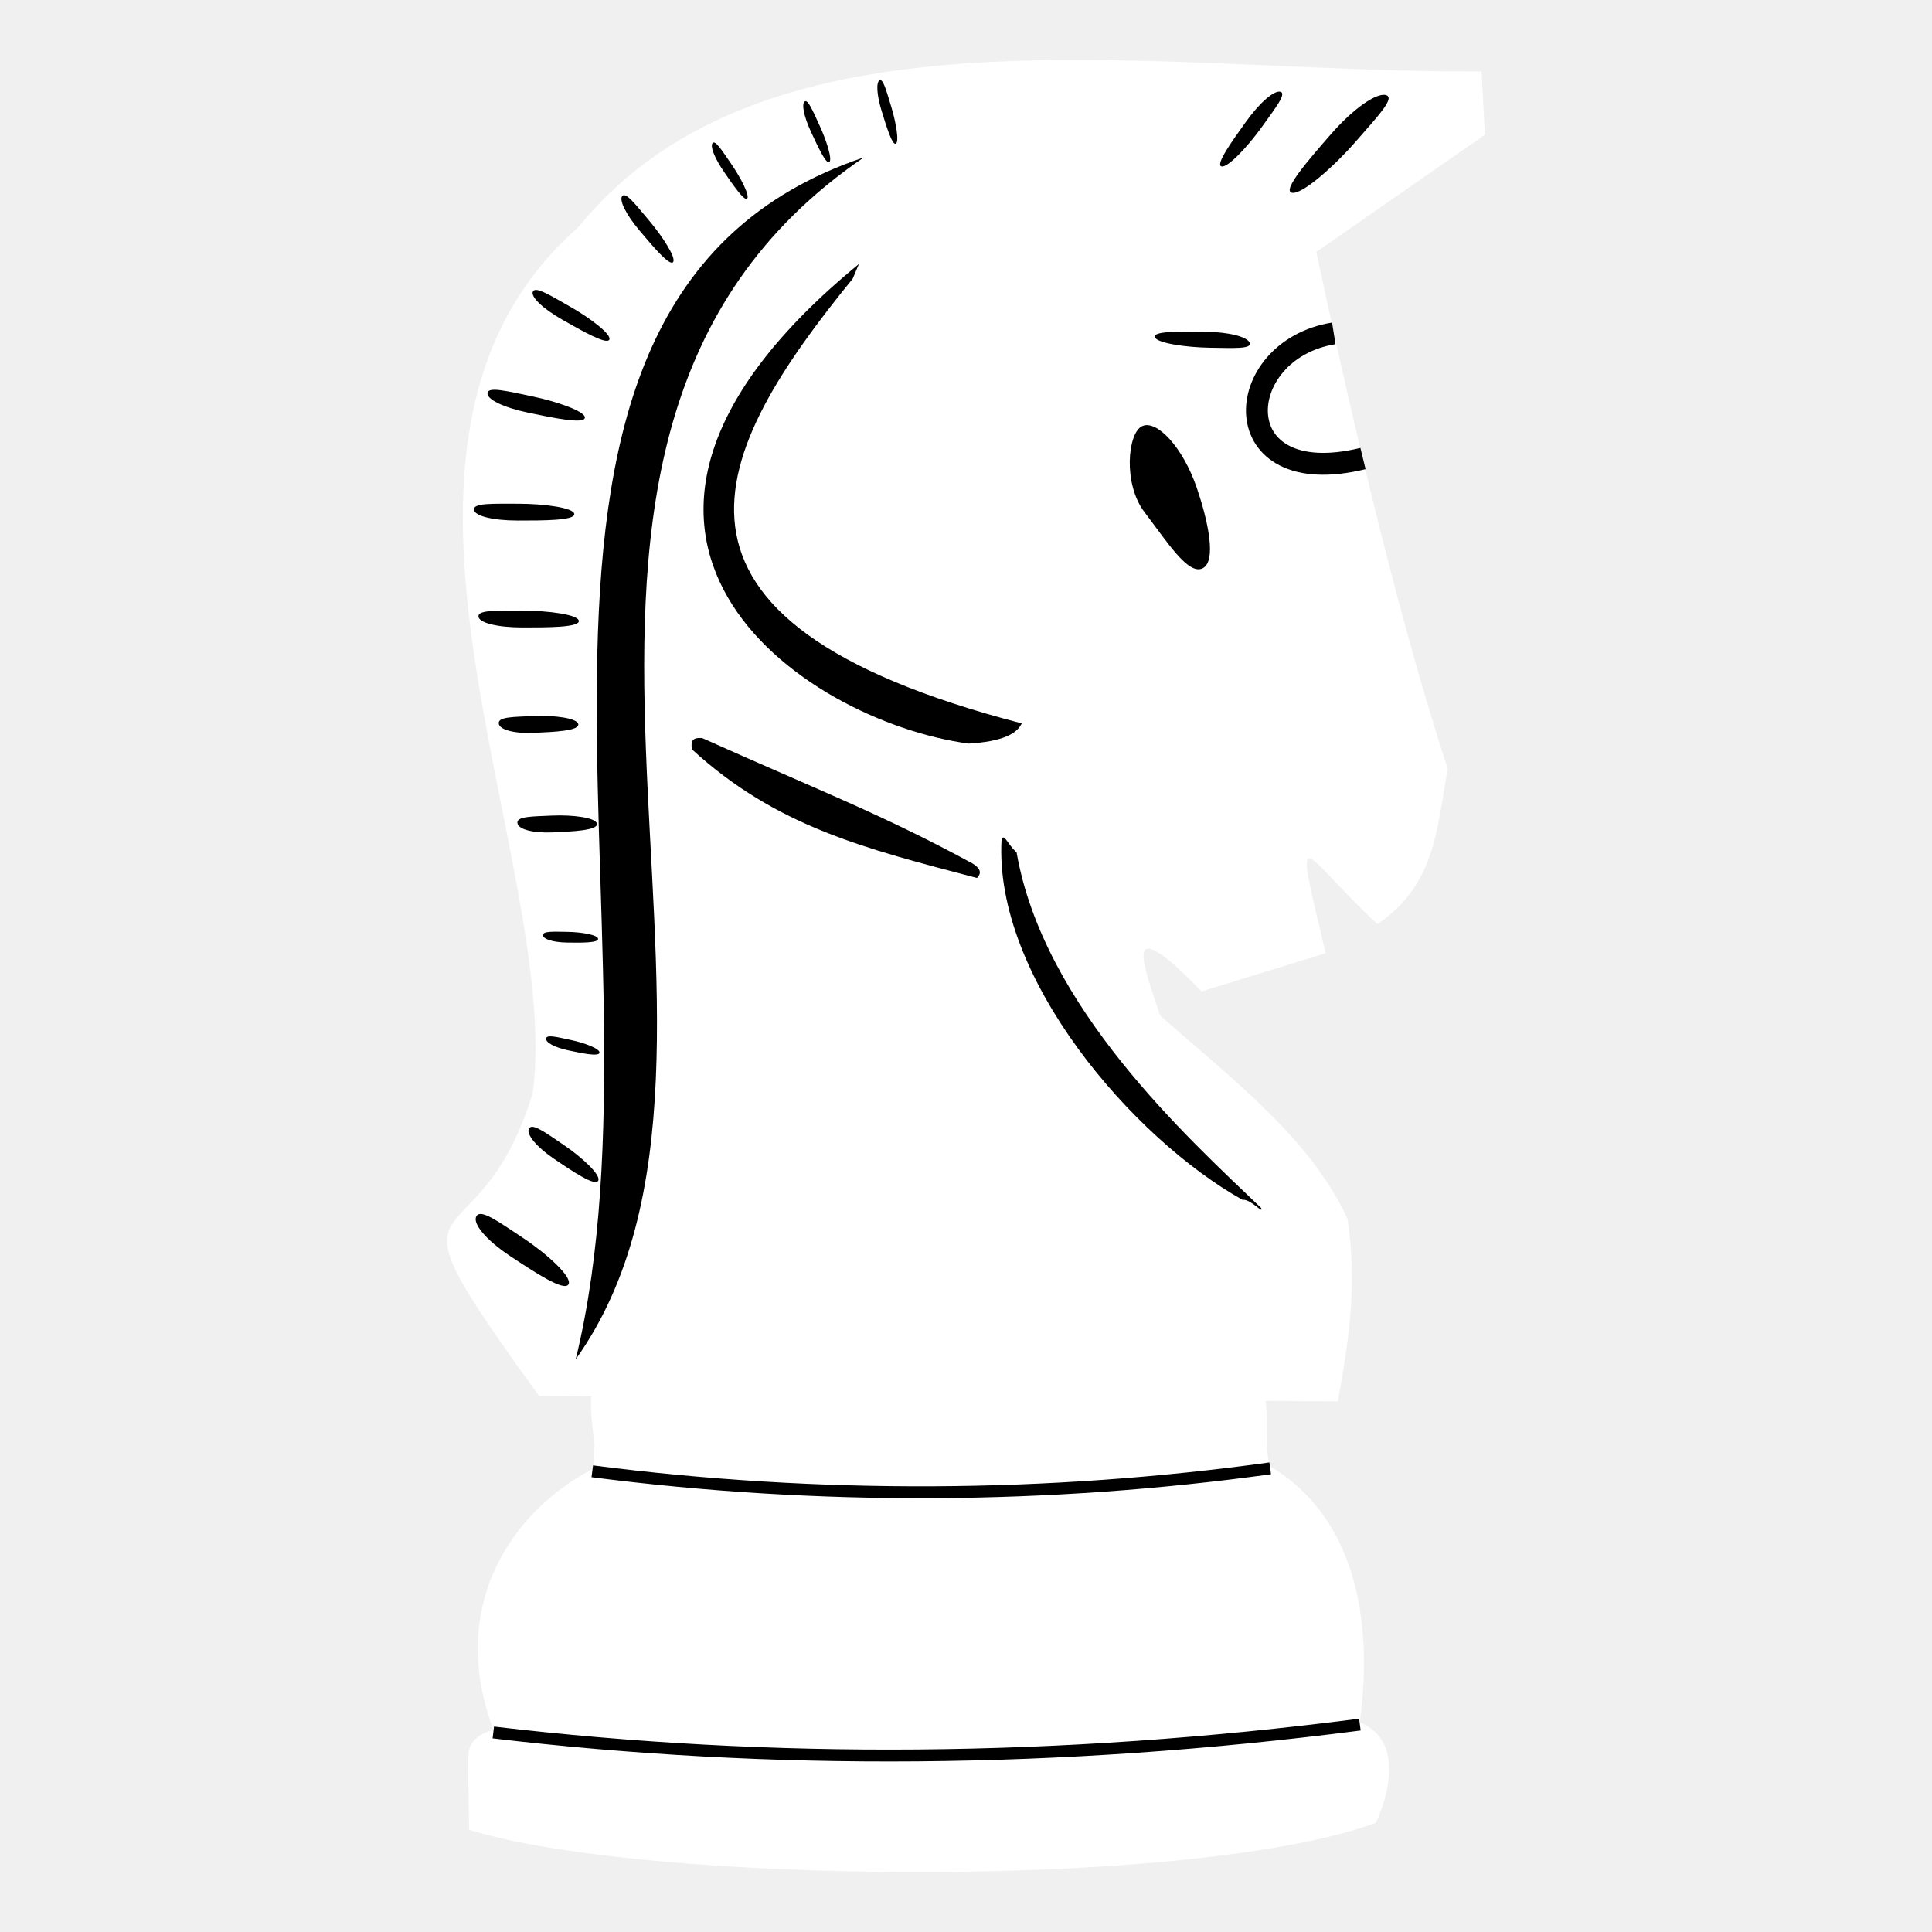
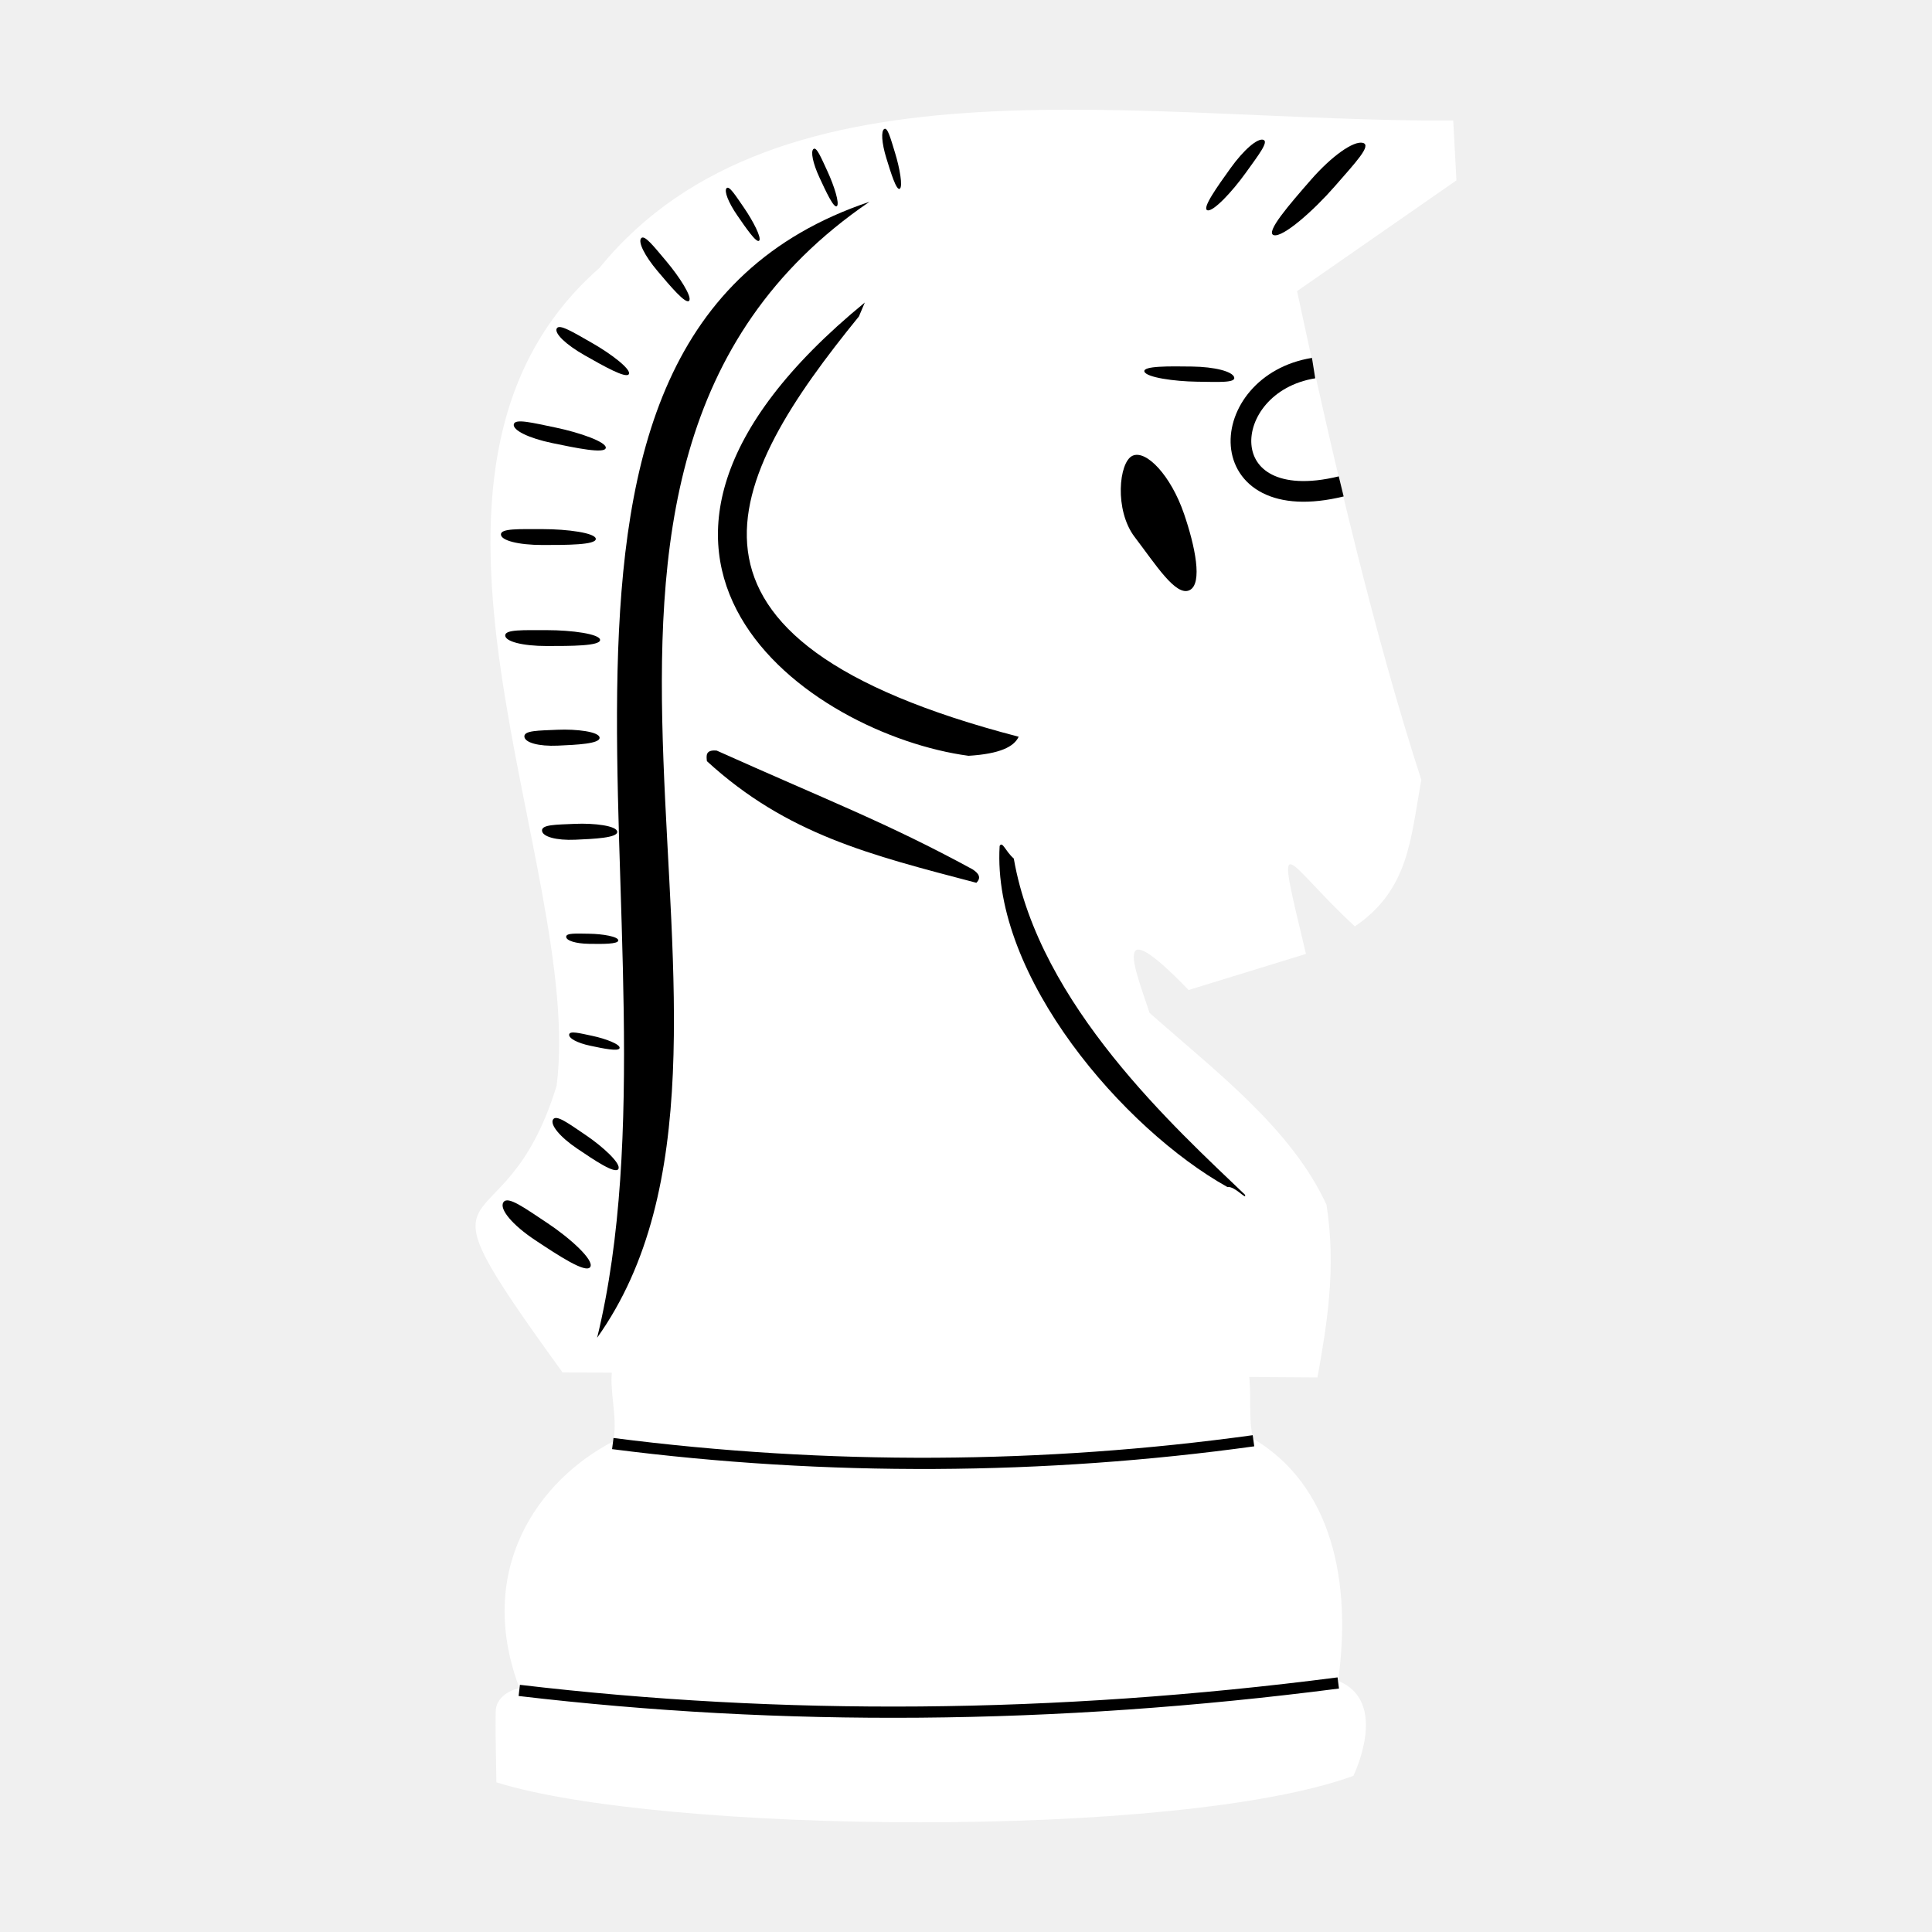
<svg xmlns="http://www.w3.org/2000/svg" width="130mm" height="130mm" viewBox="0 0 460.63 460.63" id="svg2" version="1.1">
  <defs id="defs4" />
  <g id="layer2" style="display:inline">
-     <path style="opacity:1;fill:#ffffff;fill-opacity:1;stroke:none;stroke-width:2.417;stroke-linecap:butt;stroke-linejoin:round;stroke-miterlimit:4;stroke-dasharray:none;stroke-opacity:1" d="m 264.229,165.544 c -28.94,68.928 -3.99,119.666 24.469,158.017 18.39,-0.188 11.343,16.493 14.081,26.01 19.849,11.768 24.884,35.993 21.414,61.081 11.812,4.774 5.486,20.449 3.847,23.965 -44.511,16.207 -175.208,14.496 -216.19,1.634 -0.228,-12.637 -0.222,-11.878 -0.185,-17.77 0.024,-3.903 4.091,-5.713 6.017,-5.958 -11.292,-29.802 4.63,-52.418 23.58,-62.255 2.44,-9.986 -7.302,-25.602 11.777,-25.665 34.602,-31.96 48.005,-91.712 34.134,-158.483 53.288,-0.002 57.548,-0.278 77.053,-0.575 z" id="rect6059" />
-     <path style="fill:none;fill-rule:evenodd;stroke:#000000;stroke-width:2.835;stroke-linecap:butt;stroke-linejoin:miter;stroke-opacity:1;stroke-miterlimit:4;stroke-dasharray:none" d="m 302.838,350.083 c -52.736,7.292 -107.465,7.67 -161.627,0.706" id="path6091" />
-     <path style="fill:none;fill-rule:evenodd;stroke:#000000;stroke-width:2.835;stroke-linecap:butt;stroke-linejoin:miter;stroke-opacity:1;stroke-miterlimit:4;stroke-dasharray:none" d="m 117.616,413.063 c 66.191,7.803 134.726,7.401 206.611,-1.879" id="path6095" />
-     <path style="opacity:1;fill:#ffffff;fill-opacity:1;stroke:none;stroke-width:2.835;stroke-linejoin:round;stroke-miterlimit:4;stroke-dasharray:none;stroke-opacity:1" d="M 137.816,54.245 C 182.998,-1.387 275.183,17.465 353.227,17.027 l 0.809,15.094 -40.204,27.947 c 9.115,42.664 19.519,86.899 31.339,123.252 -2.701,15.041 -3.114,27.712 -16.756,37.004 -18.332,-16.959 -20.484,-27.107 -12.338,6.942 l -29.599,9.1 c -19.794,-20.409 -13.672,-5.756 -9.844,5.794 17.046,15.051 35.811,29.243 44.634,48.406 2.451,15.895 0.191,29.771 -2.292,43.551 l -190.443,-1.286 c -40.522,-55.92 -15.063,-27.834 -1.493,-72.316 7.034,-55.555 -48.059,-154.615 10.776,-206.269 z" id="rect5051" />
-     <path style="opacity:1;fill:#000000;fill-opacity:1;stroke:none;stroke-width:2.835;stroke-linejoin:round;stroke-miterlimit:4;stroke-dasharray:none;stroke-opacity:1" d="M 205.959,37.528 C 105.73,105.876 190.496,249.361 137.263,324.094 161.861,223.223 103.49,71.957 205.959,37.528 Z" id="rect5080" />
-     <path style="opacity:1;fill:#000000;fill-opacity:1;stroke:none;stroke-width:2.835;stroke-linejoin:round;stroke-miterlimit:4;stroke-dasharray:none;stroke-opacity:1" d="m 204.789,62.937 -1.483,3.506 c -33.477,41.155 -54.669,81.37 40.296,106.032 -1.169,2.52 -4.711,4.326 -12.653,4.812 -39.668,-5.329 -104.903,-49.786 -26.16,-114.35 z" id="rect5083" />
-     <path style="opacity:1;fill:none;fill-rule:evenodd;stroke:#000000;stroke-width:5.214;stroke-linecap:butt;stroke-linejoin:round;stroke-miterlimit:4;stroke-dasharray:none;stroke-opacity:1" d="m 324.967,109.328 c -33.45,8.158 -31.569,-25.884 -6.961,-29.845" id="path5088" />
-     <path style="opacity:1;fill:#000000;fill-opacity:1;stroke:none;stroke-width:2.835;stroke-linejoin:round;stroke-miterlimit:4;stroke-dasharray:none;stroke-opacity:1" d="m 167.437,175.978 c 28.164,12.641 42.893,18.184 64.519,29.94 1.506,0.988 2.325,2.061 0.973,3.406 -26.725,-7.028 -47.739,-12.159 -67.971,-30.676 -0.174,-1.474 -0.327,-2.935 2.479,-2.67 z" id="rect5090" />
-     <path style="opacity:1;fill:#000000;fill-opacity:1;stroke:none;stroke-width:2.835;stroke-linejoin:round;stroke-miterlimit:4;stroke-dasharray:none;stroke-opacity:1" d="m 136.924,122.582 c 0,1.527 -7.336,1.526 -13.445,1.526 -6.109,0 -10.489,-1.143 -10.489,-2.67 0,-1.527 4.475,-1.335 10.584,-1.335 6.109,0 13.349,0.952 13.349,2.479 z" id="path5095" />
-     <path id="path5098" d="m 139.437,99.643 c -0.311,1.495 -7.493,0.001 -13.474,-1.241 -5.981,-1.243 -10.037,-3.253 -9.726,-4.748 0.311,-1.495 4.653,-0.397 10.634,0.846 5.981,1.243 12.876,3.648 12.566,5.143 z" style="opacity:1;fill:#000000;fill-opacity:1;stroke:none;stroke-width:2.835;stroke-linejoin:round;stroke-miterlimit:4;stroke-dasharray:none;stroke-opacity:1" />
-     <path style="opacity:1;fill:#000000;fill-opacity:1;stroke:none;stroke-width:2.835;stroke-linejoin:round;stroke-miterlimit:4;stroke-dasharray:none;stroke-opacity:1" d="m 138.003,148.068 c 0,1.527 -7.336,1.526 -13.444,1.526 -6.109,0 -10.489,-1.143 -10.489,-2.67 0,-1.527 4.475,-1.335 10.584,-1.335 6.109,0 13.349,0.952 13.349,2.479 z" id="path5102" />
-     <path style="opacity:1;fill:#000000;fill-opacity:1;stroke:none;stroke-width:2.835;stroke-linejoin:round;stroke-miterlimit:4;stroke-dasharray:none;stroke-opacity:1" d="m 137.88,172.728 c 0.068,1.526 -5.733,1.782 -10.563,1.997 -4.83,0.215 -8.345,-0.773 -8.412,-2.299 -0.068,-1.526 3.48,-1.491 8.31,-1.706 4.83,-0.215 10.598,0.482 10.666,2.007 z" id="path5104" />
-     <path id="path5100" d="m 142.33,196.461 c 0.068,1.526 -5.733,1.782 -10.563,1.997 -4.83,0.215 -8.345,-0.773 -8.412,-2.299 -0.068,-1.526 3.48,-1.491 8.31,-1.706 4.83,-0.215 10.598,0.482 10.666,2.007 z" style="opacity:1;fill:#000000;fill-opacity:1;stroke:none;stroke-width:2.835;stroke-linejoin:round;stroke-miterlimit:4;stroke-dasharray:none;stroke-opacity:1" />
-     <path style="opacity:1;fill:#000000;fill-opacity:1;stroke:none;stroke-width:2.835;stroke-linejoin:round;stroke-miterlimit:4;stroke-dasharray:none;stroke-opacity:1" d="m 142.596,223.859 c -0.006,0.971 -4.038,0.911 -7.395,0.862 -3.357,-0.049 -5.759,-0.811 -5.752,-1.782 0.006,-0.971 2.465,-0.813 5.822,-0.764 3.357,0.049 7.332,0.713 7.325,1.684 z" id="path5106" />
-     <path id="path5108" d="m 142.931,251.009 c -0.194,0.951 -4.138,0.115 -7.422,-0.58 -3.285,-0.695 -5.495,-1.906 -5.301,-2.857 0.194,-0.952 2.576,-0.322 5.86,0.373 3.285,0.695 7.057,2.113 6.863,3.064 z" style="opacity:1;fill:#000000;fill-opacity:1;stroke:none;stroke-width:2.835;stroke-linejoin:round;stroke-miterlimit:4;stroke-dasharray:none;stroke-opacity:1" />
-     <path style="opacity:1;fill:#000000;fill-opacity:1;stroke:none;stroke-width:2.835;stroke-linejoin:round;stroke-miterlimit:4;stroke-dasharray:none;stroke-opacity:1" d="m 142.609,281.543 c -0.816,1.307 -6.048,-2.231 -10.406,-5.176 -4.358,-2.945 -6.873,-6.034 -6.057,-7.341 0.816,-1.307 3.906,1.015 8.264,3.96 4.358,2.945 9.015,7.25 8.199,8.556 z" id="path5110" />
-     <path id="path5112" d="m 135.522,306.249 c -1.086,1.704 -8.05,-2.909 -13.851,-6.749 -5.8,-3.84 -9.147,-7.869 -8.061,-9.573 1.085,-1.704 5.198,1.324 10.999,5.164 5.8,3.84 11.999,9.454 10.913,11.159 z" style="opacity:1;fill:#000000;fill-opacity:1;stroke:none;stroke-width:2.835;stroke-linejoin:round;stroke-miterlimit:4;stroke-dasharray:none;stroke-opacity:1" />
-     <path style="opacity:1;fill:#000000;fill-opacity:1;stroke:none;stroke-width:2.835;stroke-linejoin:round;stroke-miterlimit:4;stroke-dasharray:none;stroke-opacity:1" d="m 145.265,80.998 c -0.667,1.212 -6.395,-2.044 -11.166,-4.754 -4.771,-2.71 -7.693,-5.56 -7.026,-6.771 0.667,-1.212 4.078,0.926 8.849,3.636 4.771,2.71 10.01,6.677 9.343,7.889 z" id="path5114" />
-     <path id="path5116" d="m 160.462,62.503 c -0.852,0.934 -4.751,-3.693 -7.998,-7.546 -3.247,-3.852 -4.938,-7.313 -4.086,-8.247 0.852,-0.934 3.124,2.006 6.371,5.858 3.247,3.852 6.565,9.001 5.713,9.934 z" style="opacity:1;fill:#000000;fill-opacity:1;stroke:none;stroke-width:2.835;stroke-linejoin:round;stroke-miterlimit:4;stroke-dasharray:none;stroke-opacity:1" />
-     <path style="opacity:1;fill:#000000;fill-opacity:1;stroke:none;stroke-width:2.835;stroke-linejoin:round;stroke-miterlimit:4;stroke-dasharray:none;stroke-opacity:1" d="m 178.142,47.331 c -0.661,0.715 -3.335,-3.177 -5.562,-6.418 -2.227,-3.24 -3.33,-6.099 -2.669,-6.814 0.661,-0.715 2.209,1.749 4.437,4.99 2.227,3.241 4.455,7.527 3.794,8.242 z" id="path5118" />
-     <path id="path5120" d="m 197.732,38.63 c -0.772,0.593 -2.753,-3.693 -4.403,-7.262 -1.65,-3.569 -2.256,-6.572 -1.484,-7.165 0.772,-0.593 1.884,2.096 3.534,5.665 1.65,3.569 3.125,8.169 2.353,8.763 z" style="opacity:1;fill:#000000;fill-opacity:1;stroke:none;stroke-width:2.835;stroke-linejoin:round;stroke-miterlimit:4;stroke-dasharray:none;stroke-opacity:1" />
-     <path style="opacity:1;fill:#000000;fill-opacity:1;stroke:none;stroke-width:2.835;stroke-linejoin:round;stroke-miterlimit:4;stroke-dasharray:none;stroke-opacity:1" d="m 213.59,34.249 c -0.844,0.484 -2.232,-4.03 -3.387,-7.788 -1.156,-3.758 -1.353,-6.816 -0.508,-7.3 0.844,-0.484 1.585,2.33 2.741,6.089 1.156,3.758 1.999,8.515 1.155,8.999 z" id="path5122" />
-     <path id="path5124" d="m 291.218,39.666 c -1.467,-0.442 2.514,-5.993 5.829,-10.616 3.314,-4.623 6.789,-7.606 8.256,-7.164 1.467,0.442 -1.146,3.773 -4.46,8.396 -3.314,4.623 -8.157,9.826 -9.625,9.384 z" style="opacity:1;fill:#000000;fill-opacity:1;stroke:none;stroke-width:2.835;stroke-linejoin:round;stroke-miterlimit:4;stroke-dasharray:none;stroke-opacity:1" />
-     <path style="opacity:1;fill:#000000;fill-opacity:1;stroke:none;stroke-width:2.835;stroke-linejoin:round;stroke-miterlimit:4;stroke-dasharray:none;stroke-opacity:1" d="m 307.994,45.951 c -2.336,-0.579 4.003,-7.85 9.28,-13.905 5.277,-6.055 10.808,-9.963 13.144,-9.384 2.336,0.579 -1.824,4.942 -7.1,10.997 -5.277,6.055 -12.987,12.871 -15.324,12.292 z" id="path5126" />
-     <path id="path5128" d="m 242.372,203.206 c 6.402,36.948 40.824,68.049 58.3,84.784 0.651,1.679 -2.541,-2.231 -4.424,-1.922 -26.046,-14.547 -59.422,-53.009 -57.446,-86.04 0.715,-1.301 1.439,1.332 3.569,3.179 z" style="opacity:1;fill:#000000;fill-opacity:1;stroke:none;stroke-width:2.835;stroke-linejoin:round;stroke-miterlimit:4;stroke-dasharray:none;stroke-opacity:1" />
-     <path style="opacity:1;fill:#000000;fill-opacity:1;stroke:none;stroke-width:2.835;stroke-linejoin:round;stroke-miterlimit:4;stroke-dasharray:none;stroke-opacity:1" d="m 285.319,116.255 c 2.752,8.032 4.803,17.656 1.363,19.266 -3.44,1.609 -8.471,-6.422 -13.822,-13.438 -5.148,-6.751 -3.994,-18.87 -0.554,-20.479 3.44,-1.609 9.685,4.938 13.013,14.651 z" id="path5135" />
-     <path style="opacity:1;fill:#000000;fill-opacity:1;stroke:none;stroke-width:2.835;stroke-linejoin:round;stroke-miterlimit:4;stroke-dasharray:none;stroke-opacity:1" d="m 275.325,80.369 c -0.475,-1.457 6.356,-1.359 12.043,-1.279 5.687,0.08 10.121,1.228 10.596,2.685 0.475,1.457 -3.751,1.215 -9.439,1.134 -5.688,-0.08 -12.725,-1.084 -13.2,-2.541 z" id="path5140" />
+     <g id="g4292" transform="matrix(0.9450994,0,0,0.9450994,12.64443,12.64442)">
+       <path id="rect6059" d="m 264.229,165.544 c -28.94,68.928 -3.99,119.666 24.469,158.017 18.39,-0.188 11.343,16.493 14.081,26.01 19.849,11.768 24.884,35.993 21.414,61.081 11.812,4.774 5.486,20.449 3.847,23.965 -44.511,16.207 -175.208,14.496 -216.19,1.634 -0.228,-12.637 -0.222,-11.878 -0.185,-17.77 0.024,-3.903 4.091,-5.713 6.017,-5.958 -11.292,-29.802 4.63,-52.418 23.58,-62.255 2.44,-9.986 -7.302,-25.602 11.777,-25.665 34.602,-31.96 48.005,-91.712 34.134,-158.483 53.288,-0.002 57.548,-0.278 77.053,-0.575 z" style="opacity:1;fill:#ffffff;fill-opacity:1;stroke:none;stroke-width:2.417;stroke-linecap:butt;stroke-linejoin:round;stroke-miterlimit:4;stroke-dasharray:none;stroke-opacity:1" />
+       <path id="path6091" d="m 302.838,350.083 c -52.736,7.292 -107.465,7.67 -161.627,0.706" style="fill:none;fill-rule:evenodd;stroke:#000000;stroke-width:2.835;stroke-linecap:butt;stroke-linejoin:miter;stroke-miterlimit:4;stroke-dasharray:none;stroke-opacity:1" />
+       <path id="path6095" d="m 117.616,413.063 c 66.191,7.803 134.726,7.401 206.611,-1.879" style="fill:none;fill-rule:evenodd;stroke:#000000;stroke-width:2.835;stroke-linecap:butt;stroke-linejoin:miter;stroke-miterlimit:4;stroke-dasharray:none;stroke-opacity:1" />
+       <path id="rect5051" d="M 137.816,54.245 C 182.998,-1.387 275.183,17.465 353.227,17.027 l 0.809,15.094 -40.204,27.947 c 9.115,42.664 19.519,86.899 31.339,123.252 -2.701,15.041 -3.114,27.712 -16.756,37.004 -18.332,-16.959 -20.484,-27.107 -12.338,6.942 l -29.599,9.1 c -19.794,-20.409 -13.672,-5.756 -9.844,5.794 17.046,15.051 35.811,29.243 44.634,48.406 2.451,15.895 0.191,29.771 -2.292,43.551 l -190.443,-1.286 c -40.522,-55.92 -15.063,-27.834 -1.493,-72.316 7.034,-55.555 -48.059,-154.615 10.776,-206.269 z" style="opacity:1;fill:#ffffff;fill-opacity:1;stroke:none;stroke-width:2.835;stroke-linejoin:round;stroke-miterlimit:4;stroke-dasharray:none;stroke-opacity:1" />
+       <path id="rect5080" d="M 205.959,37.528 C 105.73,105.876 190.496,249.361 137.263,324.094 161.861,223.223 103.49,71.957 205.959,37.528 Z" style="opacity:1;fill:#000000;fill-opacity:1;stroke:none;stroke-width:2.835;stroke-linejoin:round;stroke-miterlimit:4;stroke-dasharray:none;stroke-opacity:1" />
+       <path id="rect5083" d="m 204.789,62.937 -1.483,3.506 c -33.477,41.155 -54.669,81.37 40.296,106.032 -1.169,2.52 -4.711,4.326 -12.653,4.812 -39.668,-5.329 -104.903,-49.786 -26.16,-114.35 z" style="opacity:1;fill:#000000;fill-opacity:1;stroke:none;stroke-width:2.835;stroke-linejoin:round;stroke-miterlimit:4;stroke-dasharray:none;stroke-opacity:1" />
+       <path id="path5088" d="m 324.967,109.328 c -33.45,8.158 -31.569,-25.884 -6.961,-29.845" style="opacity:1;fill:none;fill-rule:evenodd;stroke:#000000;stroke-width:5.214;stroke-linecap:butt;stroke-linejoin:round;stroke-miterlimit:4;stroke-dasharray:none;stroke-opacity:1" />
+       <path id="rect5090" d="m 167.437,175.978 c 28.164,12.641 42.893,18.184 64.519,29.94 1.506,0.988 2.325,2.061 0.973,3.406 -26.725,-7.028 -47.739,-12.159 -67.971,-30.676 -0.174,-1.474 -0.327,-2.935 2.479,-2.67 z" style="opacity:1;fill:#000000;fill-opacity:1;stroke:none;stroke-width:2.835;stroke-linejoin:round;stroke-miterlimit:4;stroke-dasharray:none;stroke-opacity:1" />
+       <path id="path5095" d="m 136.924,122.582 c 0,1.527 -7.336,1.526 -13.445,1.526 -6.109,0 -10.489,-1.143 -10.489,-2.67 0,-1.527 4.475,-1.335 10.584,-1.335 6.109,0 13.349,0.952 13.349,2.479 z" style="opacity:1;fill:#000000;fill-opacity:1;stroke:none;stroke-width:2.835;stroke-linejoin:round;stroke-miterlimit:4;stroke-dasharray:none;stroke-opacity:1" />
+       <path style="opacity:1;fill:#000000;fill-opacity:1;stroke:none;stroke-width:2.835;stroke-linejoin:round;stroke-miterlimit:4;stroke-dasharray:none;stroke-opacity:1" d="m 139.437,99.643 c -0.311,1.495 -7.493,0.001 -13.474,-1.241 -5.981,-1.243 -10.037,-3.253 -9.726,-4.748 0.311,-1.495 4.653,-0.397 10.634,0.846 5.981,1.243 12.876,3.648 12.566,5.143 z" id="path5098" />
+       <path id="path5102" d="m 138.003,148.068 c 0,1.527 -7.336,1.526 -13.444,1.526 -6.109,0 -10.489,-1.143 -10.489,-2.67 0,-1.527 4.475,-1.335 10.584,-1.335 6.109,0 13.349,0.952 13.349,2.479 z" style="opacity:1;fill:#000000;fill-opacity:1;stroke:none;stroke-width:2.835;stroke-linejoin:round;stroke-miterlimit:4;stroke-dasharray:none;stroke-opacity:1" />
+       <path id="path5104" d="m 137.88,172.728 c 0.068,1.526 -5.733,1.782 -10.563,1.997 -4.83,0.215 -8.345,-0.773 -8.412,-2.299 -0.068,-1.526 3.48,-1.491 8.31,-1.706 4.83,-0.215 10.598,0.482 10.666,2.007 z" style="opacity:1;fill:#000000;fill-opacity:1;stroke:none;stroke-width:2.835;stroke-linejoin:round;stroke-miterlimit:4;stroke-dasharray:none;stroke-opacity:1" />
+       <path style="opacity:1;fill:#000000;fill-opacity:1;stroke:none;stroke-width:2.835;stroke-linejoin:round;stroke-miterlimit:4;stroke-dasharray:none;stroke-opacity:1" d="m 142.33,196.461 c 0.068,1.526 -5.733,1.782 -10.563,1.997 -4.83,0.215 -8.345,-0.773 -8.412,-2.299 -0.068,-1.526 3.48,-1.491 8.31,-1.706 4.83,-0.215 10.598,0.482 10.666,2.007 z" id="path5100" />
+       <path id="path5106" d="m 142.596,223.859 c -0.006,0.971 -4.038,0.911 -7.395,0.862 -3.357,-0.049 -5.759,-0.811 -5.752,-1.782 0.006,-0.971 2.465,-0.813 5.822,-0.764 3.357,0.049 7.332,0.713 7.325,1.684 z" style="opacity:1;fill:#000000;fill-opacity:1;stroke:none;stroke-width:2.835;stroke-linejoin:round;stroke-miterlimit:4;stroke-dasharray:none;stroke-opacity:1" />
+       <path style="opacity:1;fill:#000000;fill-opacity:1;stroke:none;stroke-width:2.835;stroke-linejoin:round;stroke-miterlimit:4;stroke-dasharray:none;stroke-opacity:1" d="m 142.931,251.009 c -0.194,0.951 -4.138,0.115 -7.422,-0.58 -3.285,-0.695 -5.495,-1.906 -5.301,-2.857 0.194,-0.952 2.576,-0.322 5.86,0.373 3.285,0.695 7.057,2.113 6.863,3.064 z" id="path5108" />
+       <path id="path5110" d="m 142.609,281.543 c -0.816,1.307 -6.048,-2.231 -10.406,-5.176 -4.358,-2.945 -6.873,-6.034 -6.057,-7.341 0.816,-1.307 3.906,1.015 8.264,3.96 4.358,2.945 9.015,7.25 8.199,8.556 z" style="opacity:1;fill:#000000;fill-opacity:1;stroke:none;stroke-width:2.835;stroke-linejoin:round;stroke-miterlimit:4;stroke-dasharray:none;stroke-opacity:1" />
+       <path style="opacity:1;fill:#000000;fill-opacity:1;stroke:none;stroke-width:2.835;stroke-linejoin:round;stroke-miterlimit:4;stroke-dasharray:none;stroke-opacity:1" d="m 135.522,306.249 c -1.086,1.704 -8.05,-2.909 -13.851,-6.749 -5.8,-3.84 -9.147,-7.869 -8.061,-9.573 1.085,-1.704 5.198,1.324 10.999,5.164 5.8,3.84 11.999,9.454 10.913,11.159 z" id="path5112" />
+       <path id="path5114" d="m 145.265,80.998 c -0.667,1.212 -6.395,-2.044 -11.166,-4.754 -4.771,-2.71 -7.693,-5.56 -7.026,-6.771 0.667,-1.212 4.078,0.926 8.849,3.636 4.771,2.71 10.01,6.677 9.343,7.889 z" style="opacity:1;fill:#000000;fill-opacity:1;stroke:none;stroke-width:2.835;stroke-linejoin:round;stroke-miterlimit:4;stroke-dasharray:none;stroke-opacity:1" />
+       <path style="opacity:1;fill:#000000;fill-opacity:1;stroke:none;stroke-width:2.835;stroke-linejoin:round;stroke-miterlimit:4;stroke-dasharray:none;stroke-opacity:1" d="m 160.462,62.503 c -0.852,0.934 -4.751,-3.693 -7.998,-7.546 -3.247,-3.852 -4.938,-7.313 -4.086,-8.247 0.852,-0.934 3.124,2.006 6.371,5.858 3.247,3.852 6.565,9.001 5.713,9.934 z" id="path5116" />
+       <path id="path5118" d="m 178.142,47.331 c -0.661,0.715 -3.335,-3.177 -5.562,-6.418 -2.227,-3.24 -3.33,-6.099 -2.669,-6.814 0.661,-0.715 2.209,1.749 4.437,4.99 2.227,3.241 4.455,7.527 3.794,8.242 z" style="opacity:1;fill:#000000;fill-opacity:1;stroke:none;stroke-width:2.835;stroke-linejoin:round;stroke-miterlimit:4;stroke-dasharray:none;stroke-opacity:1" />
+       <path style="opacity:1;fill:#000000;fill-opacity:1;stroke:none;stroke-width:2.835;stroke-linejoin:round;stroke-miterlimit:4;stroke-dasharray:none;stroke-opacity:1" d="m 197.732,38.63 c -0.772,0.593 -2.753,-3.693 -4.403,-7.262 -1.65,-3.569 -2.256,-6.572 -1.484,-7.165 0.772,-0.593 1.884,2.096 3.534,5.665 1.65,3.569 3.125,8.169 2.353,8.763 z" id="path5120" />
+       <path id="path5122" d="m 213.59,34.249 c -0.844,0.484 -2.232,-4.03 -3.387,-7.788 -1.156,-3.758 -1.353,-6.816 -0.508,-7.3 0.844,-0.484 1.585,2.33 2.741,6.089 1.156,3.758 1.999,8.515 1.155,8.999 z" style="opacity:1;fill:#000000;fill-opacity:1;stroke:none;stroke-width:2.835;stroke-linejoin:round;stroke-miterlimit:4;stroke-dasharray:none;stroke-opacity:1" />
+       <path style="opacity:1;fill:#000000;fill-opacity:1;stroke:none;stroke-width:2.835;stroke-linejoin:round;stroke-miterlimit:4;stroke-dasharray:none;stroke-opacity:1" d="m 291.218,39.666 c -1.467,-0.442 2.514,-5.993 5.829,-10.616 3.314,-4.623 6.789,-7.606 8.256,-7.164 1.467,0.442 -1.146,3.773 -4.46,8.396 -3.314,4.623 -8.157,9.826 -9.625,9.384 z" id="path5124" />
+       <path id="path5126" d="m 307.994,45.951 c -2.336,-0.579 4.003,-7.85 9.28,-13.905 5.277,-6.055 10.808,-9.963 13.144,-9.384 2.336,0.579 -1.824,4.942 -7.1,10.997 -5.277,6.055 -12.987,12.871 -15.324,12.292 z" style="opacity:1;fill:#000000;fill-opacity:1;stroke:none;stroke-width:2.835;stroke-linejoin:round;stroke-miterlimit:4;stroke-dasharray:none;stroke-opacity:1" />
+       <path style="opacity:1;fill:#000000;fill-opacity:1;stroke:none;stroke-width:2.835;stroke-linejoin:round;stroke-miterlimit:4;stroke-dasharray:none;stroke-opacity:1" d="m 242.372,203.206 c 6.402,36.948 40.824,68.049 58.3,84.784 0.651,1.679 -2.541,-2.231 -4.424,-1.922 -26.046,-14.547 -59.422,-53.009 -57.446,-86.04 0.715,-1.301 1.439,1.332 3.569,3.179 z" id="path5128" />
+       <path id="path5135" d="m 285.319,116.255 c 2.752,8.032 4.803,17.656 1.363,19.266 -3.44,1.609 -8.471,-6.422 -13.822,-13.438 -5.148,-6.751 -3.994,-18.87 -0.554,-20.479 3.44,-1.609 9.685,4.938 13.013,14.651 z" style="opacity:1;fill:#000000;fill-opacity:1;stroke:none;stroke-width:2.835;stroke-linejoin:round;stroke-miterlimit:4;stroke-dasharray:none;stroke-opacity:1" />
+       <path id="path5140" d="m 275.325,80.369 c -0.475,-1.457 6.356,-1.359 12.043,-1.279 5.687,0.08 10.121,1.228 10.596,2.685 0.475,1.457 -3.751,1.215 -9.439,1.134 -5.688,-0.08 -12.725,-1.084 -13.2,-2.541 z" style="opacity:1;fill:#000000;fill-opacity:1;stroke:none;stroke-width:2.835;stroke-linejoin:round;stroke-miterlimit:4;stroke-dasharray:none;stroke-opacity:1" />
+     </g>
  </g>
</svg>
